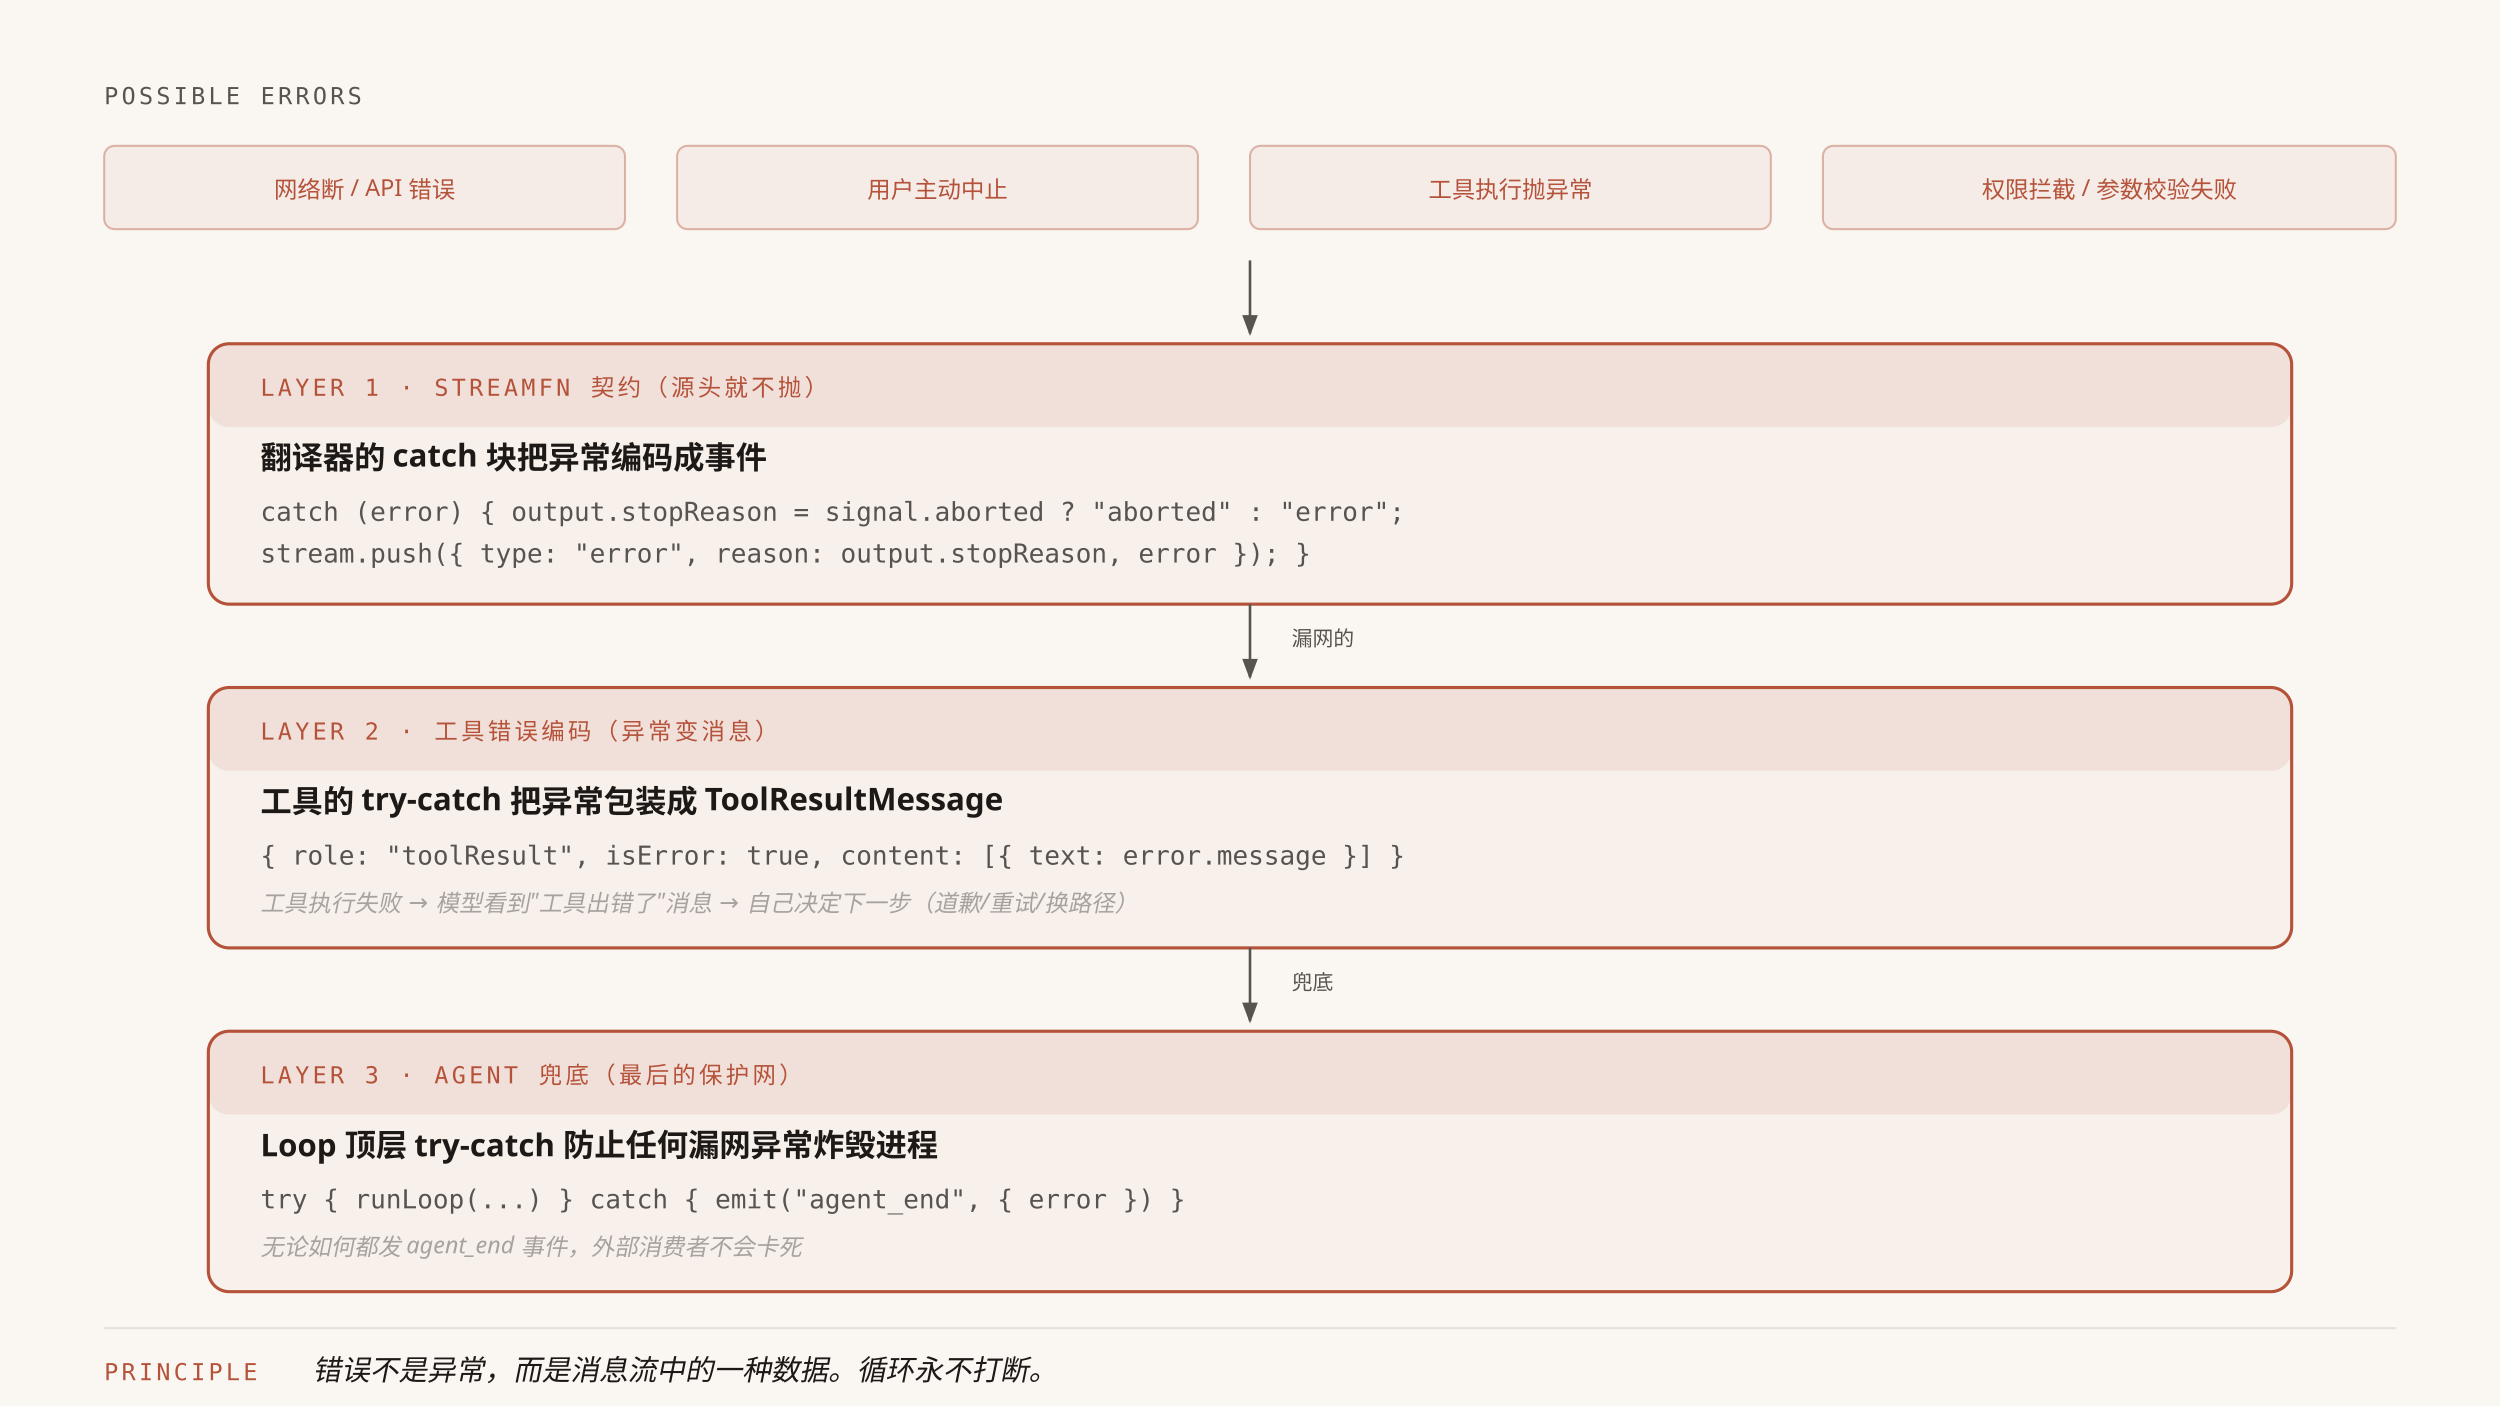
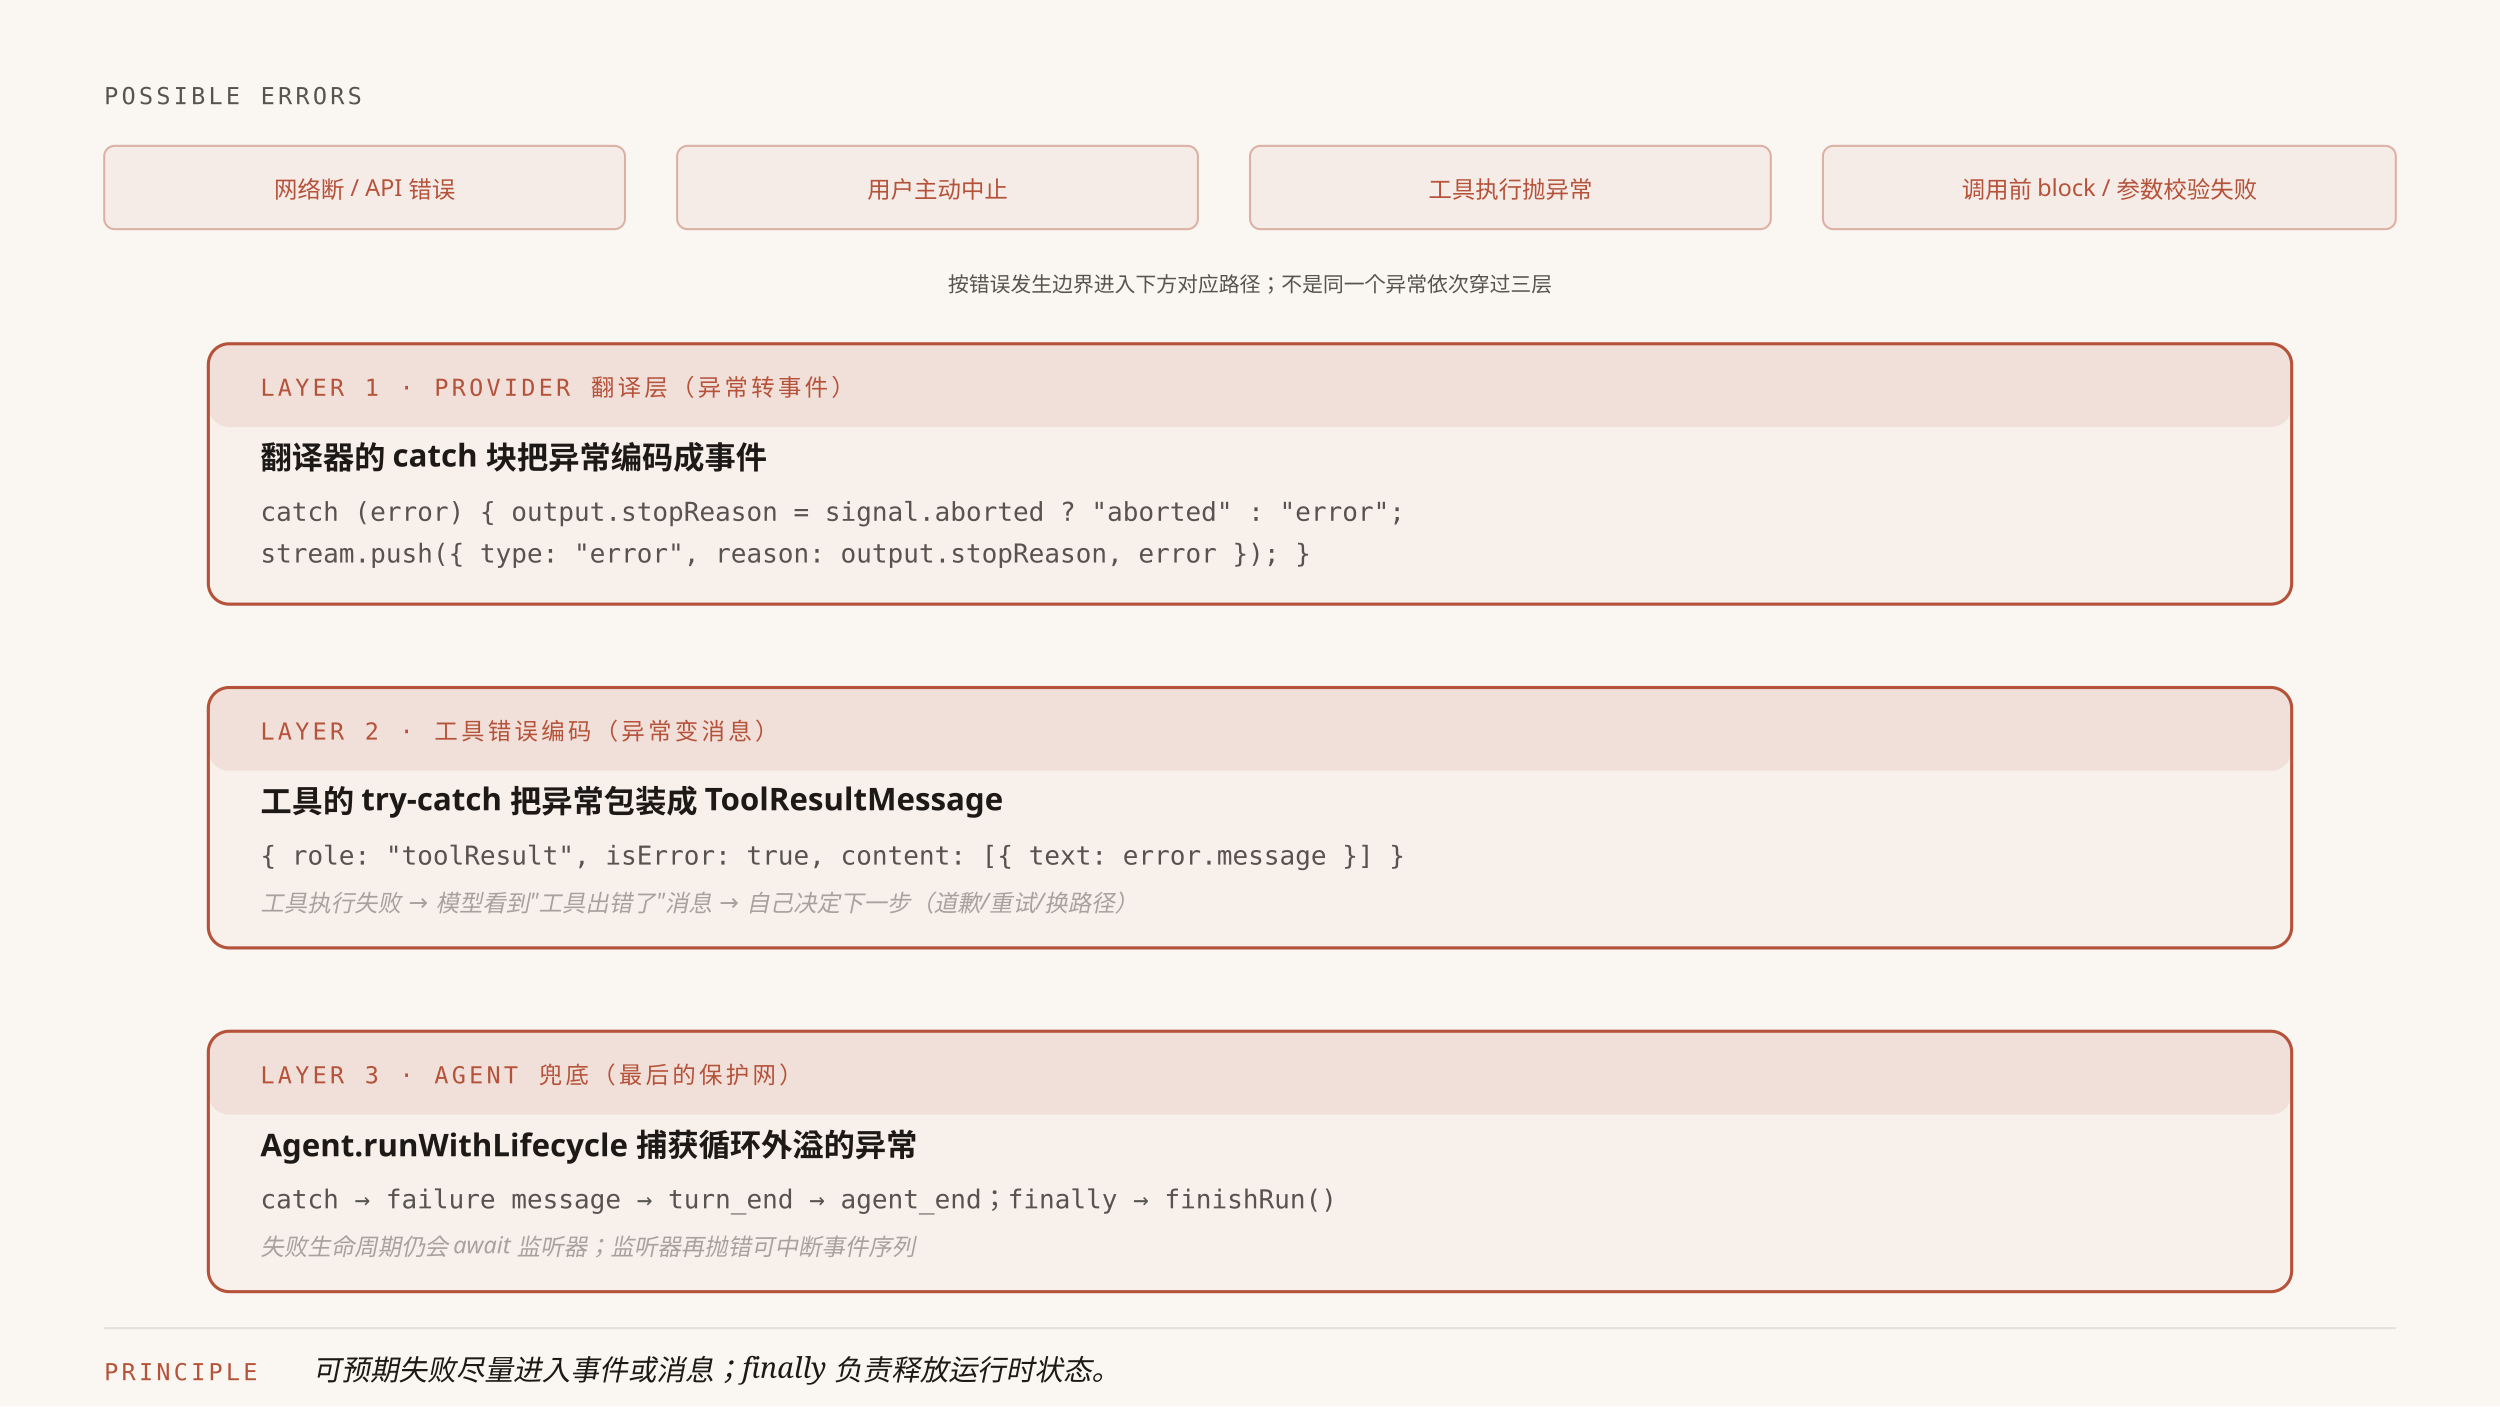
<svg xmlns="http://www.w3.org/2000/svg" viewBox="0 0 960 540">
  <defs>
    <marker id="arrow" markerWidth="8" markerHeight="6" refX="7" refY="3" orient="auto">
      <polygon points="0 0, 8 3, 0 6" fill="#57534e" />
    </marker>
    <marker id="arrow-accent" markerWidth="8" markerHeight="6" refX="7" refY="3" orient="auto">
      <polygon points="0 0, 8 3, 0 6" fill="#b5523a" />
    </marker>
  </defs>
  <rect width="960" height="540" fill="#faf7f2" />
  <text x="40" y="40" fill="#57534e" font-size="9" font-family="'Geist Mono', monospace" letter-spacing="0.14em">POSSIBLE ERRORS</text>
  <rect x="40" y="56" width="200" height="32" rx="4" fill="rgba(181,82,58,0.06)" stroke="rgba(181,82,58,0.40)" stroke-width="0.8" />
  <text x="140" y="76" fill="#b5523a" font-size="9" font-family="'Geist', sans-serif" text-anchor="middle">网络断 / API 错误</text>
  <rect x="260" y="56" width="200" height="32" rx="4" fill="rgba(181,82,58,0.06)" stroke="rgba(181,82,58,0.40)" stroke-width="0.8" />
  <text x="360" y="76" fill="#b5523a" font-size="9" font-family="'Geist', sans-serif" text-anchor="middle">用户主动中止</text>
  <rect x="480" y="56" width="200" height="32" rx="4" fill="rgba(181,82,58,0.06)" stroke="rgba(181,82,58,0.40)" stroke-width="0.8" />
  <text x="580" y="76" fill="#b5523a" font-size="9" font-family="'Geist', sans-serif" text-anchor="middle">工具执行抛异常</text>
  <rect x="700" y="56" width="220" height="32" rx="4" fill="rgba(181,82,58,0.06)" stroke="rgba(181,82,58,0.40)" stroke-width="0.8" />
-   <text x="810" y="76" fill="#b5523a" font-size="9" font-family="'Geist', sans-serif" text-anchor="middle">权限拦截 / 参数校验失败</text>
-   <line x1="480" y1="100" x2="480" y2="128" stroke="#57534e" stroke-width="1" marker-end="url(#arrow)" />
+   <text x="810" y="76" fill="#b5523a" font-size="9" font-family="'Geist', sans-serif" text-anchor="middle">调用前 block / 参数校验失败</text>
+   <text x="480" y="112" fill="#57534e" font-size="8" font-family="'Geist', sans-serif" text-anchor="middle">按错误发生边界进入下方对应路径；不是同一个异常依次穿过三层</text>
  <rect x="80" y="132" width="800" height="100" rx="8" fill="rgba(181,82,58,0.04)" stroke="#b5523a" stroke-width="1.2" />
  <rect x="80" y="132" width="800" height="32" rx="8" fill="rgba(181,82,58,0.10)" />
-   <text x="100" y="152" fill="#b5523a" font-size="9" font-family="'Geist Mono', monospace" letter-spacing="0.14em">LAYER 1 · STREAMFN 契约（源头就不抛）</text>
+   <text x="100" y="152" fill="#b5523a" font-size="9" font-family="'Geist Mono', monospace" letter-spacing="0.14em">LAYER 1 · PROVIDER 翻译层（异常转事件）</text>
  <text x="100" y="180" fill="#1c1917" font-size="12" font-weight="600" font-family="'Geist', sans-serif">
      翻译器的 catch 块把异常编码成事件
    </text>
  <text x="100" y="200" fill="#57534e" font-size="10" font-family="'Geist Mono', monospace">
      catch (error) { output.stopReason = signal.aborted ? "aborted" : "error";
    </text>
  <text x="100" y="216" fill="#57534e" font-size="10" font-family="'Geist Mono', monospace">
      stream.push({ type: "error", reason: output.stopReason, error }); }
    </text>
-   <line x1="480" y1="232" x2="480" y2="260" stroke="#57534e" stroke-width="1" marker-end="url(#arrow)" />
-   <text x="496" y="248" fill="#57534e" font-size="8" font-family="'Geist Mono', monospace">漏网的</text>
  <rect x="80" y="264" width="800" height="100" rx="8" fill="rgba(181,82,58,0.04)" stroke="#b5523a" stroke-width="1.2" />
  <rect x="80" y="264" width="800" height="32" rx="8" fill="rgba(181,82,58,0.10)" />
  <text x="100" y="284" fill="#b5523a" font-size="9" font-family="'Geist Mono', monospace" letter-spacing="0.14em">LAYER 2 · 工具错误编码（异常变消息）</text>
  <text x="100" y="312" fill="#1c1917" font-size="12" font-weight="600" font-family="'Geist', sans-serif">
      工具的 try-catch 把异常包装成 ToolResultMessage
    </text>
  <text x="100" y="332" fill="#57534e" font-size="10" font-family="'Geist Mono', monospace">
      { role: "toolResult", isError: true, content: [{ text: error.message }] }
    </text>
  <text x="100" y="350" fill="#a8a29e" font-size="9" font-family="'Geist', sans-serif" font-style="italic">
      工具执行失败 → 模型看到"工具出错了"消息 → 自己决定下一步（道歉/重试/换路径）
    </text>
-   <line x1="480" y1="364" x2="480" y2="392" stroke="#57534e" stroke-width="1" marker-end="url(#arrow)" />
-   <text x="496" y="380" fill="#57534e" font-size="8" font-family="'Geist Mono', monospace">兜底</text>
  <rect x="80" y="396" width="800" height="100" rx="8" fill="rgba(181,82,58,0.04)" stroke="#b5523a" stroke-width="1.2" />
  <rect x="80" y="396" width="800" height="32" rx="8" fill="rgba(181,82,58,0.10)" />
  <text x="100" y="416" fill="#b5523a" font-size="9" font-family="'Geist Mono', monospace" letter-spacing="0.14em">LAYER 3 · AGENT 兜底（最后的保护网）</text>
  <text x="100" y="444" fill="#1c1917" font-size="12" font-weight="600" font-family="'Geist', sans-serif">
-       Loop 顶层 try-catch 防止任何漏网异常炸毁进程
+       Agent.runWithLifecycle 捕获循环外溢的异常
    </text>
  <text x="100" y="464" fill="#57534e" font-size="10" font-family="'Geist Mono', monospace">
-       try { runLoop(...) } catch { emit("agent_end", { error }) }
+       catch → failure message → turn_end → agent_end；finally → finishRun()
    </text>
  <text x="100" y="482" fill="#a8a29e" font-size="9" font-family="'Geist', sans-serif" font-style="italic">
-       无论如何都发 agent_end 事件，外部消费者不会卡死
+       失败生命周期仍会 await 监听器；监听器再抛错可中断事件序列
    </text>
  <line x1="40" y1="510" x2="920" y2="510" stroke="rgba(28,25,23,0.10)" stroke-width="0.8" />
  <text x="40" y="530" fill="#b5523a" font-size="9" font-family="'Geist Mono', monospace" letter-spacing="0.14em">PRINCIPLE</text>
  <text x="120" y="530" fill="#1c1917" font-size="11" font-family="'Instrument Serif', 'Source Han Serif SC', serif" font-style="italic">
-       错误不是异常，而是消息流中的一种数据。循环永不打断。
+       可预期失败尽量进入事件或消息；finally 负责释放运行时状态。
    </text>
</svg>
